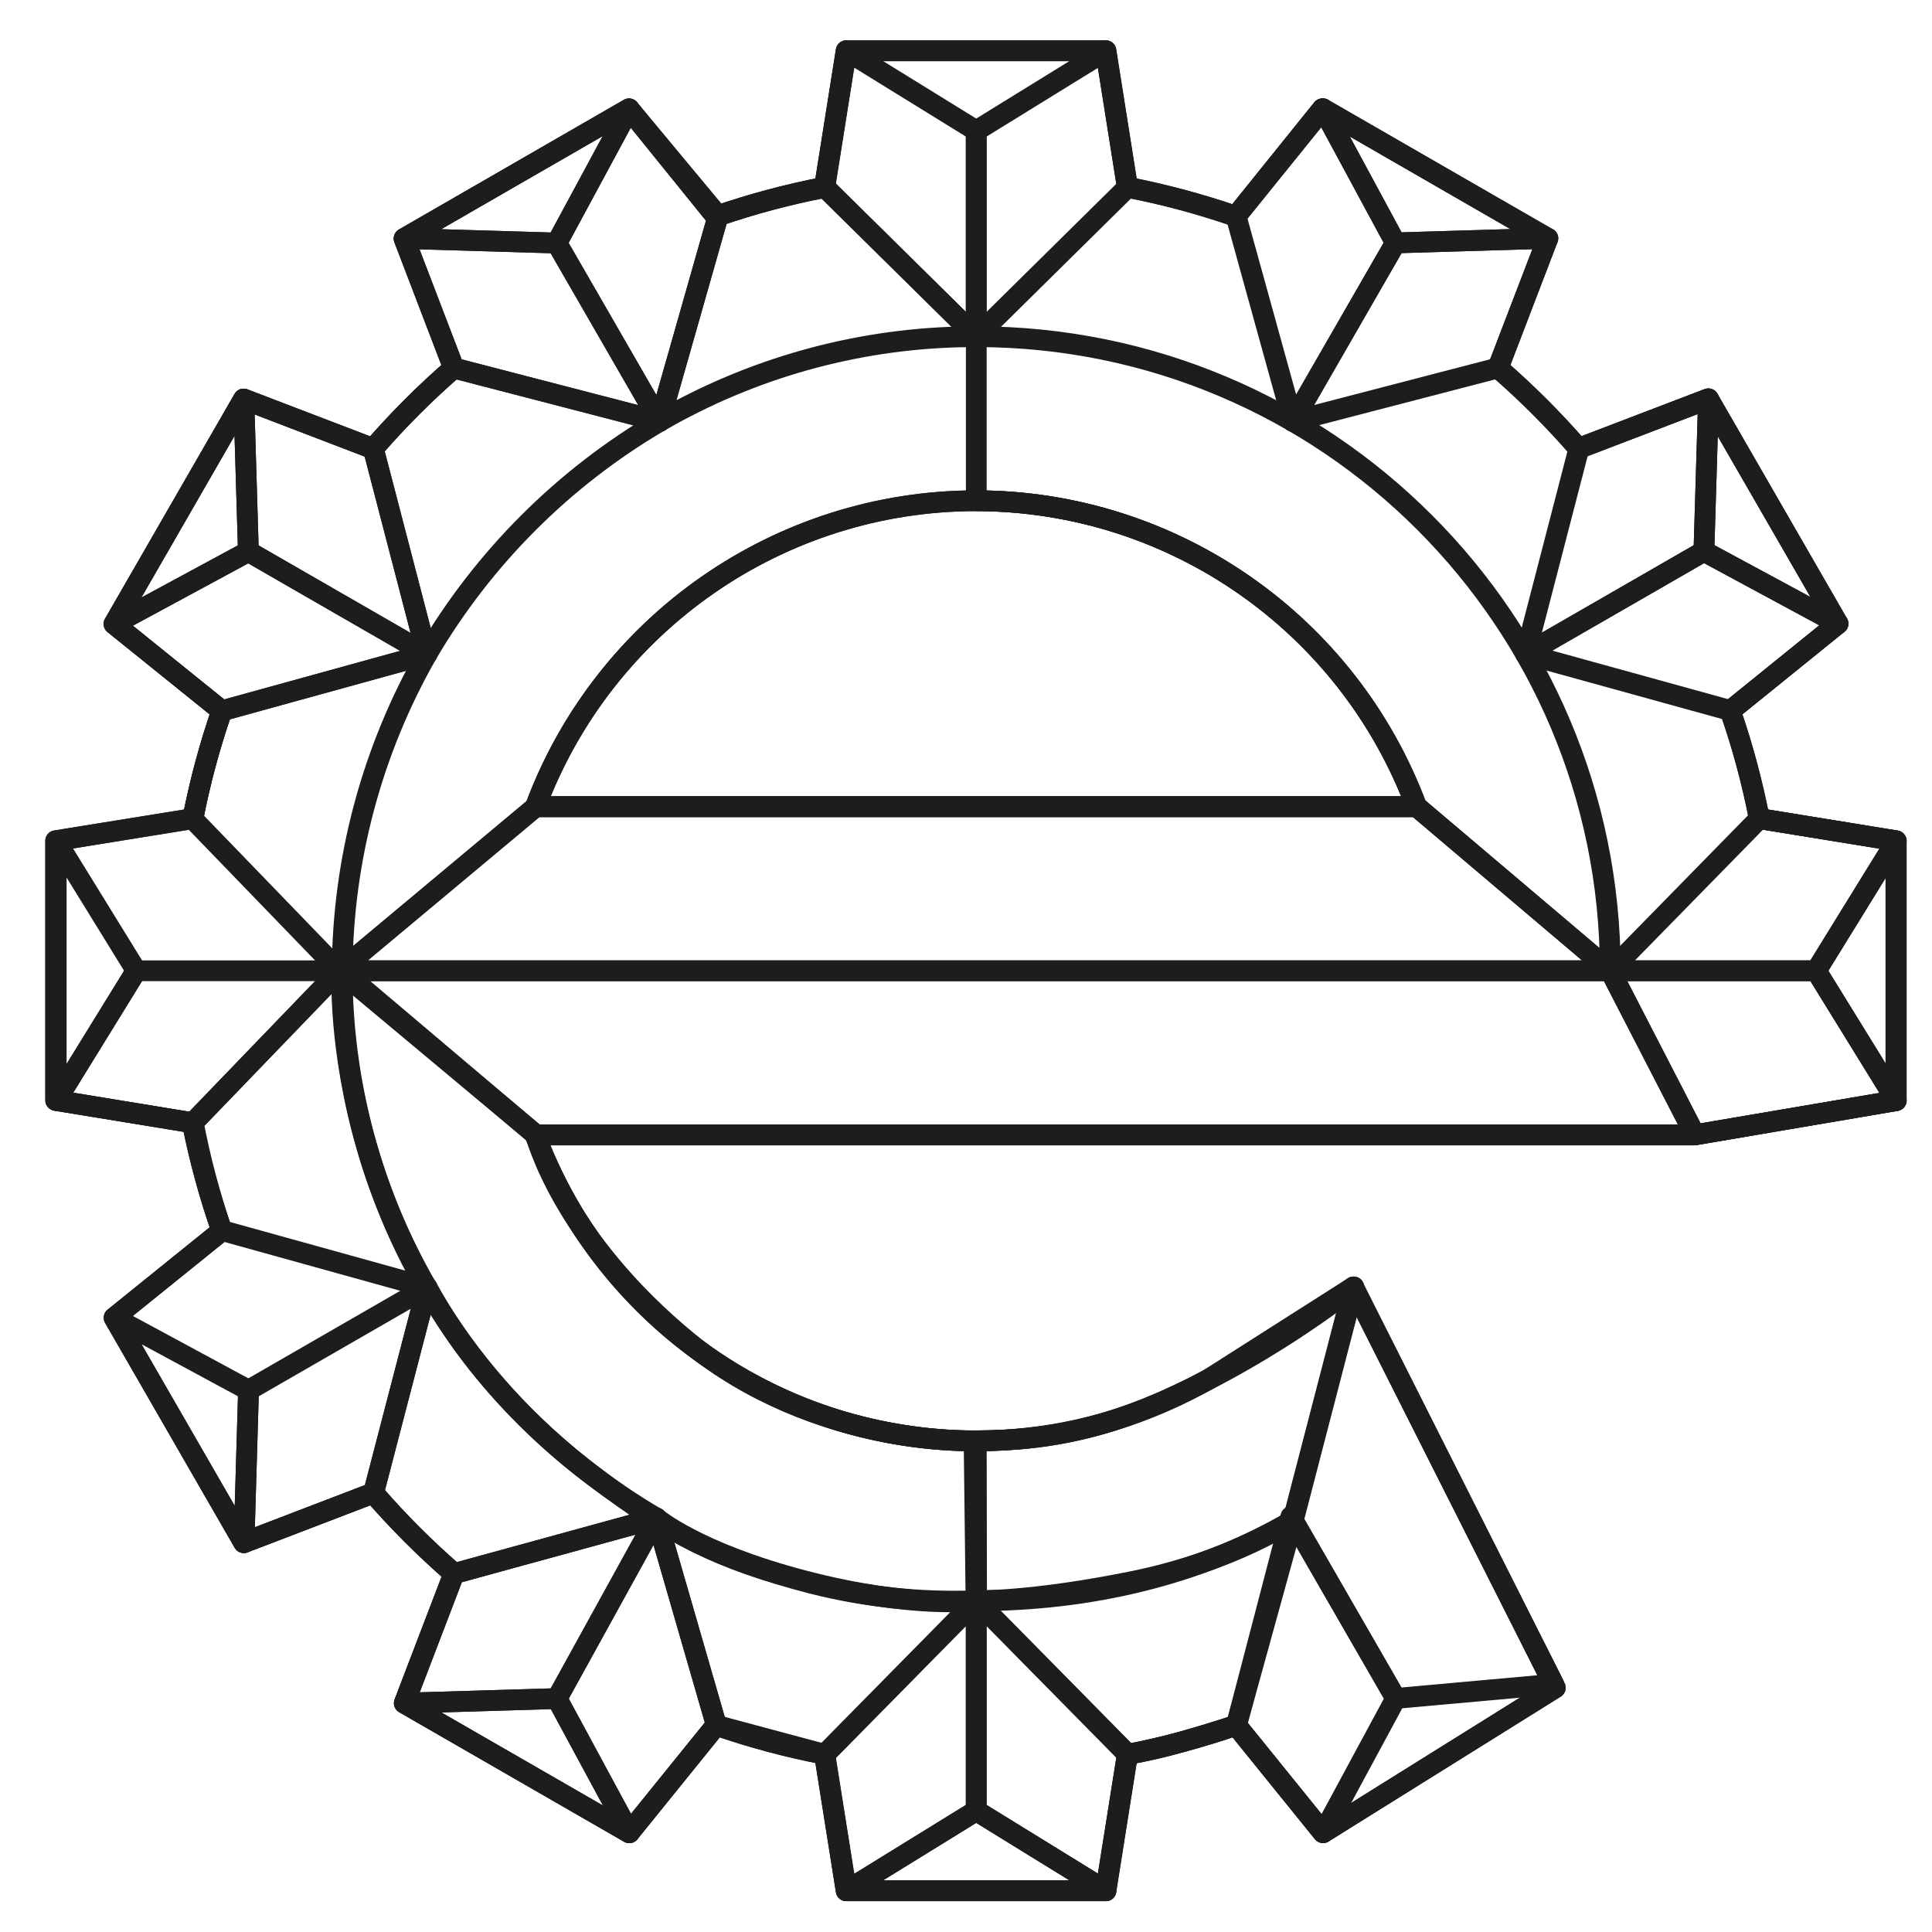
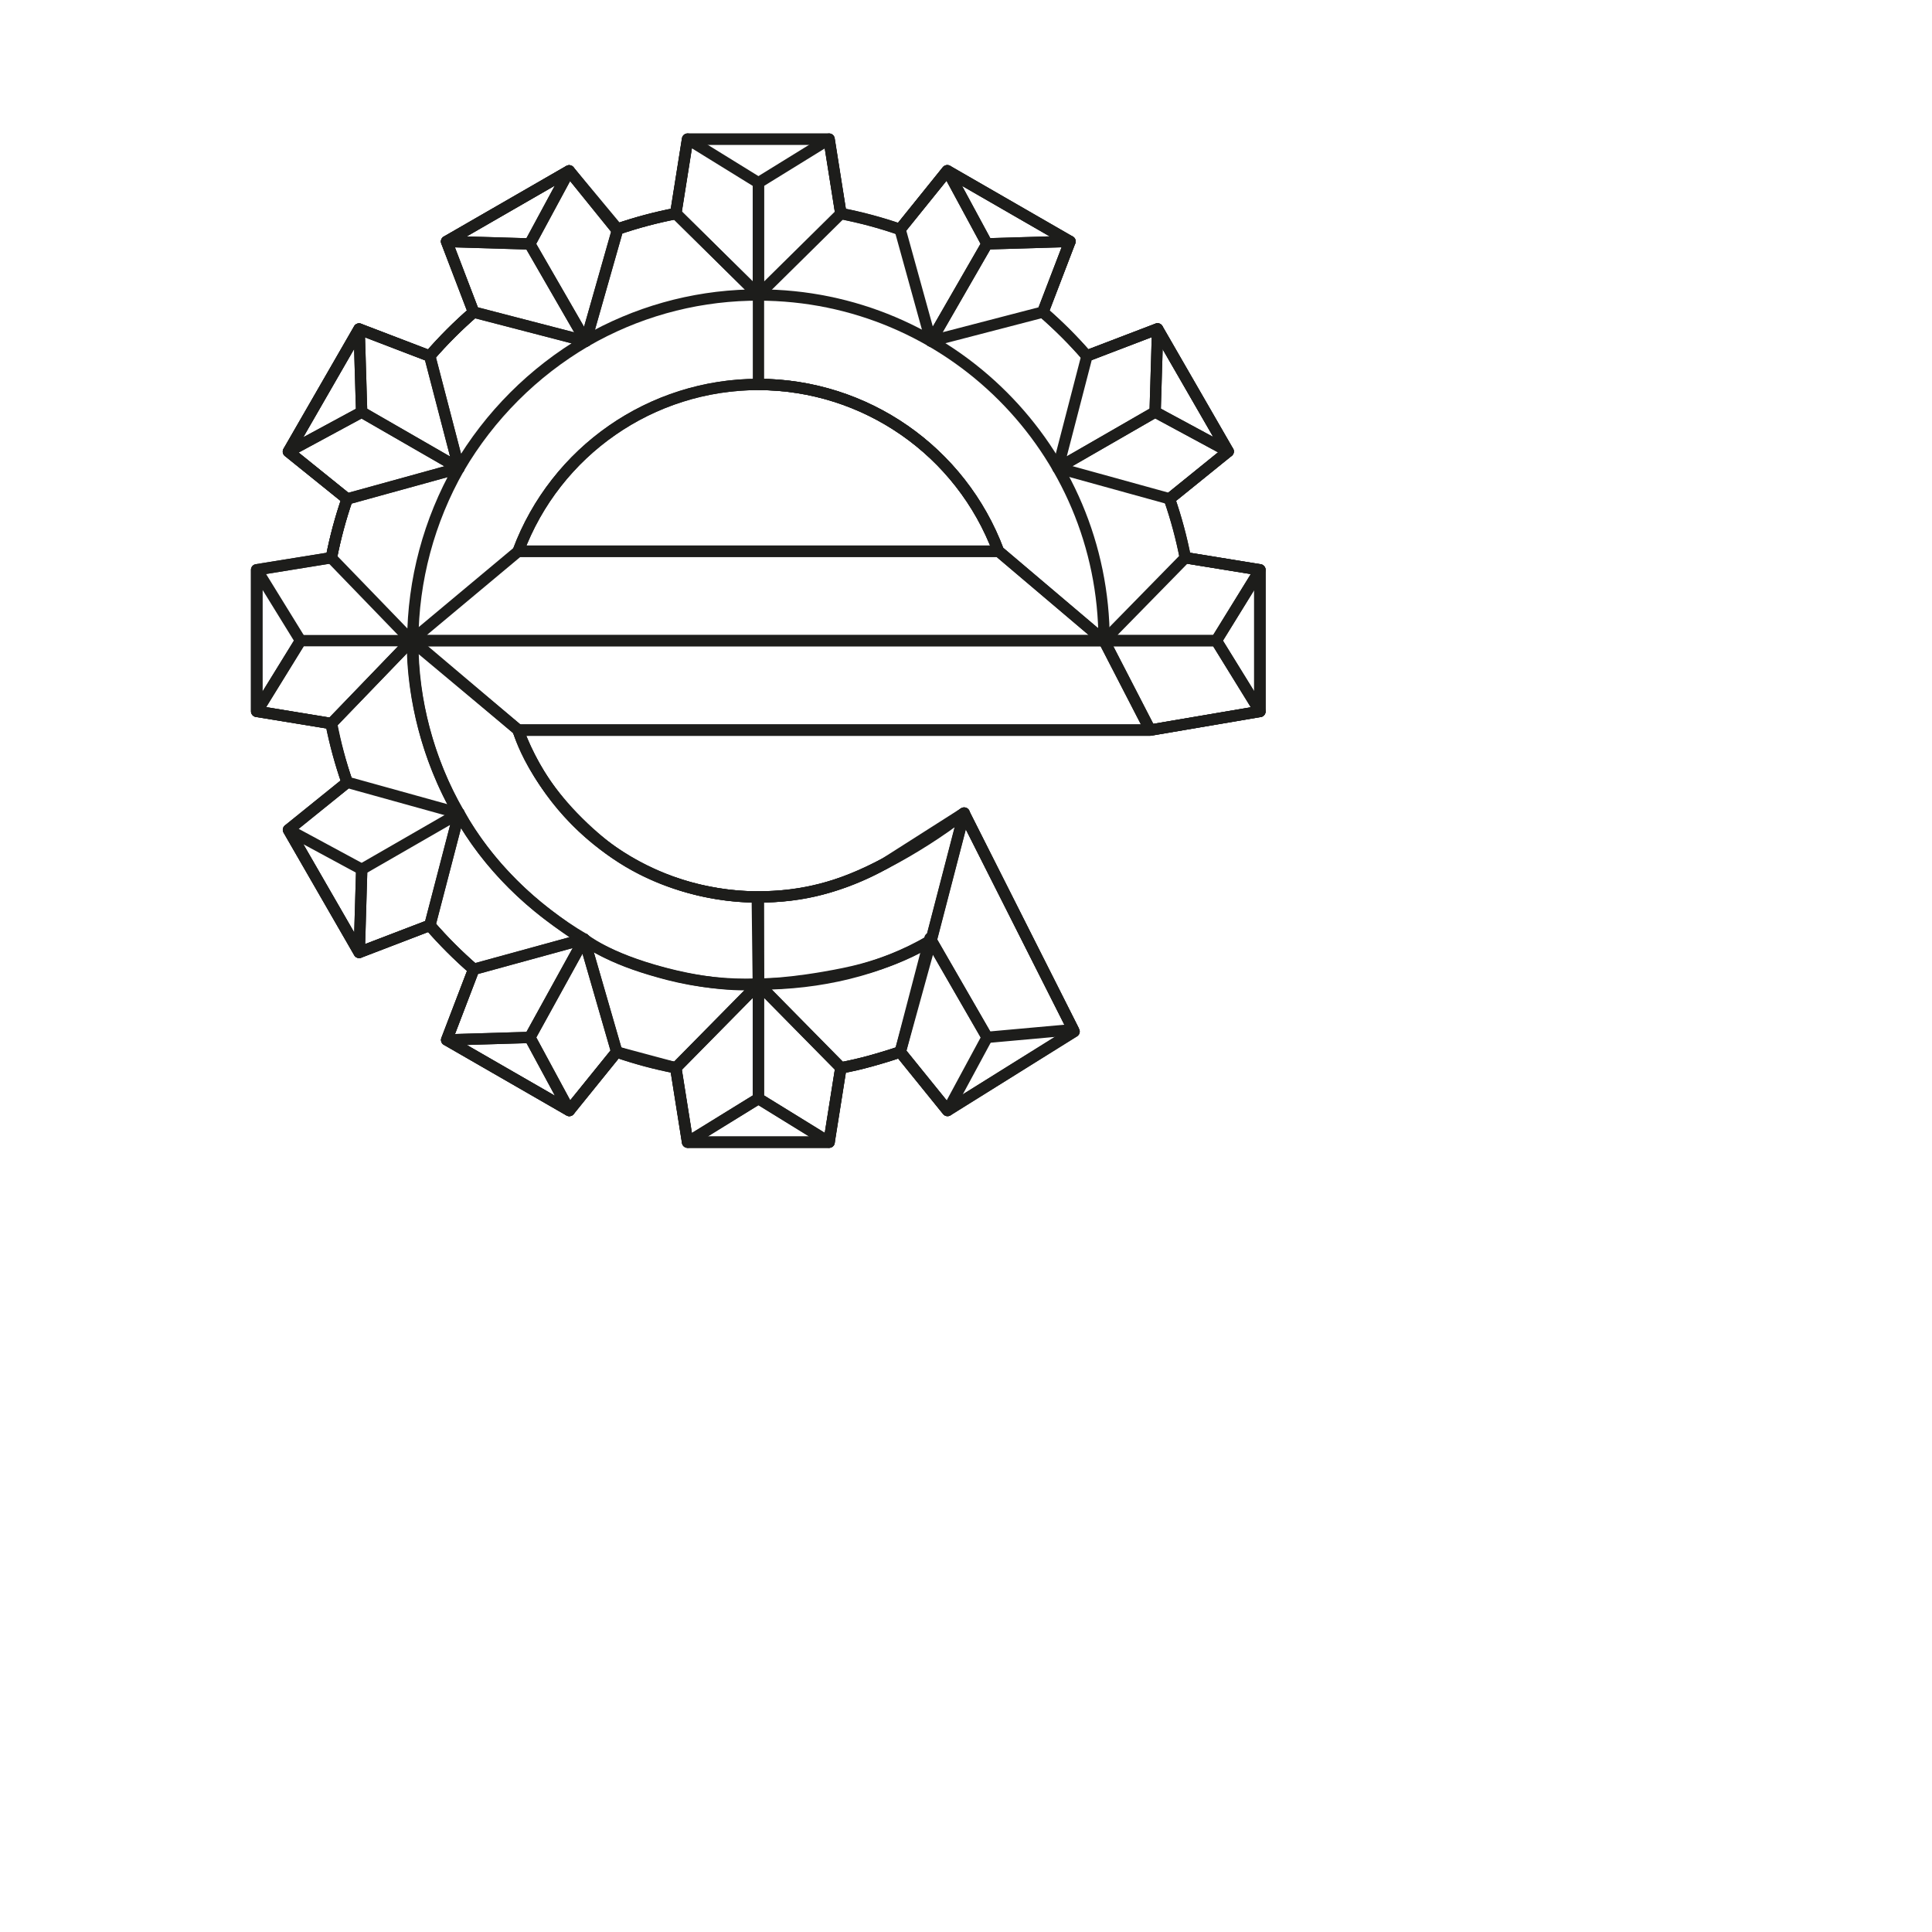
<svg xmlns="http://www.w3.org/2000/svg" width="512" height="512" version="1.1" id="svg254">
  <defs id="defs1" />
  <style id="style161">
       .cls-1{
            fill:none;
            stroke: #1d1d1b;
            stroke-linejoin: round;
            stroke-width:3px;
       }
       @media (prefers-color-scheme: light){
            .cls-1 {stroke: #1d1d1b !important};
       }
       @media (prefers-color-scheme: dark){
            .cls-1 {stroke: #fdfdfb !important};
       }
    </style>
-   <g id="Layer_1" data-name="Layer 1" transform="matrix(1.834385,0,0,1.834385,-109.9833,-54.18393)">
+   <g id="Layer_1" data-name="Layer 1">
    <path class="cls-1" d="m 314.12,147.8 a 114.33,114.33 0 0 0 -4.2,-15.59 L 325.46,119.64 306.73,87.16 288,94.32 A 116.18,116.18 0 0 0 276.36,82.69 L 283.53,64 251,45.25 238.49,60.79 a 114.38,114.38 0 0 0 -15.67,-4.2 L 219.69,36.87 H 182.2 l -3.13,19.72 a 113.4,113.4 0 0 0 -15.7,4.21 L 150.81,45.27 118.33,64 125.49,82.72 A 116.27,116.27 0 0 0 113.85,94.36 L 95.14,87.19 76.42,119.68 92,132.23 A 114.38,114.38 0 0 0 87.82,147.8 L 68,151 v 37.5 l 19.74,3.23 A 114.33,114.33 0 0 0 92,207.35 l -15.56,12.56 18.72,32.49 18.71,-7.17 a 117.54,117.54 0 0 0 11.65,11.65 l -7.16,18.71 32.48,18.71 12.56,-15.53 a 114.38,114.38 0 0 0 15.67,4.2 l 3.13,19.72 h 37.49 L 222.82,283 a 115.21,115.21 0 0 0 15.71,-4.22 l 12.56,15.53 33.56,-20.94 -29.2,-57.88 a 177.54,177.54 0 0 1 -21,13.37 c -11.76,6.31 -21.76,8.84 -33.55,8.84 a 68,68 0 0 1 -63.62,-44.2 h 167.48 l 29.1,-4.95 V 151 Z" id="path167" />
    <path class="cls-1" d="m 200.94,101.88 a 68,68 0 0 1 63.63,44.2 H 137.32 a 68,68 0 0 1 63.62,-44.2 z" id="path169" />
    <path class="cls-1" d="m 314.12,147.8 a 114.33,114.33 0 0 0 -4.2,-15.59 L 325.46,119.64 306.73,87.16 288,94.32 A 116.18,116.18 0 0 0 276.36,82.69 L 283.53,64 251,45.25 238.49,60.79 a 114.38,114.38 0 0 0 -15.67,-4.2 L 219.69,36.87 H 182.2 l -3.13,19.72 a 113.4,113.4 0 0 0 -15.7,4.21 L 150.81,45.27 118.33,64 125.49,82.72 A 116.27,116.27 0 0 0 113.85,94.36 L 95.14,87.19 76.42,119.68 92,132.23 A 114.38,114.38 0 0 0 87.82,147.8 L 68,151 v 37.5 l 19.74,3.23 A 114.33,114.33 0 0 0 92,207.35 l -15.56,12.56 18.72,32.49 18.71,-7.17 a 117.54,117.54 0 0 0 11.65,11.65 l -7.16,18.71 32.48,18.71 12.56,-15.53 a 114.38,114.38 0 0 0 15.67,4.2 l 3.13,19.72 h 37.49 L 222.82,283 a 115.21,115.21 0 0 0 15.71,-4.22 l 12.56,15.53 33.56,-20.94 -29.2,-57.88 -21,13.37 A 67.94,67.94 0 0 1 137.28,193.5 h 167.48 l 29.1,-4.95 V 151 Z M 200.94,101.88 a 68,68 0 0 1 63.63,44.2 H 137.32 a 68,68 0 0 1 63.62,-44.2 z" id="path171" />
    <path class="cls-1" d="M 292.59,169.78 A 91.6,91.6 0 0 0 201,78.18 v 23.7 a 68,68 0 0 1 63.63,44.2 z" id="path173" />
    <path class="cls-1" d="m 121.65,215.52 -7.72,29.67 a 114.69,114.69 0 0 0 11.66,11.67 l 29.21,-8 C 141.23,240.91 129,229.07 121.65,215.52 Z" id="path175" />
    <path class="cls-1" d="m 109.39,169.78 a 93.24,93.24 0 0 1 12.23,-45.72 L 92,132.23 a 116.33,116.33 0 0 0 -4.19,15.63 L 109,169.78 87.87,191.7 A 114.38,114.38 0 0 0 92,207.3 l 29.61,8.22 a 91.1,91.1 0 0 1 -12.22,-45.74 z" id="path177" />
    <path class="cls-1" d="M 201,78.18 179.15,56.62 a 115,115 0 0 0 -15.45,4.1 l -8.45,29.7 a 91.07,91.07 0 0 1 43.28,-12.21 z" id="path179" />
    <path class="cls-1" d="m 121.62,124.06 a 94.19,94.19 0 0 1 33.63,-33.64 l -29.71,-7.71 v 0 a 114.5,114.5 0 0 0 -11.65,11.66 z" id="path181" />
    <polygon class="cls-1" points="137.37,193.48 304.81,193.48 292.59,169.78 109,169.78 " id="polygon183" />
    <polygon class="cls-1" points="200.99,48.43 200.99,78.18 179.12,56.59 182.25,36.86 " id="polygon185" />
    <polygon class="cls-1" points="251.09,45.25 238.53,60.79 246.72,90.4 261.56,64.63 " id="polygon187" />
    <polygon class="cls-1" points="76.47,119.68 92,132.23 121.62,124.06 95.84,109.21 " id="polygon189" />
    <polygon class="cls-1" points="306.78,87.16 288.06,94.32 280.36,124.02 306.12,109.18 " id="polygon191" />
    <polygon class="cls-1" points="95.21,252.4 113.92,245.23 121.65,215.52 95.86,230.38 " id="polygon193" />
    <polygon class="cls-1" points="251.14,294.29 238.58,278.76 246.45,248.63 261.6,274.91 " id="polygon195" />
    <polygon class="cls-1" points="125.54,82.71 155.25,90.42 140.39,64.65 118.37,63.99 " id="polygon197" />
    <polygon class="cls-1" points="87.82,191.76 68.08,188.53 79.64,169.78 109,169.78 " id="polygon199" />
    <polygon class="cls-1" points="76.48,219.91 95.86,230.38 95.21,252.4 " id="polygon201" />
    <polygon class="cls-1" points="140.42,274.93 118.4,275.59 125.56,256.88 154.8,248.85 " id="polygon203" />
    <polygon class="cls-1" points="150.89,294.31 140.42,274.93 118.4,275.59 " id="polygon205" />
    <polygon class="cls-1" points="200.99,291.13 182.25,302.69 179.12,282.97 200.99,260.79 " id="polygon207" />
    <polygon class="cls-1" points="322.34,169.78 292.59,169.78 304.81,193.48 333.91,188.53 " id="polygon209" />
    <path class="cls-1" d="m 201,237.68 c 11.78,0 21.29,-2.45 33.55,-8.84 a 142.16,142.16 0 0 0 21,-13.38 l -8.75,33.69 c -13.62,8 -29.64,11.64 -45.76,11.64 z" id="path211" />
    <polygon class="cls-1" points="79.64,169.78 68.08,151.03 68.08,188.53 " id="polygon213" />
    <polygon class="cls-1" points="95.84,109.21 95.18,87.19 76.47,119.68 " id="polygon215" />
    <polygon class="cls-1" points="140.39,64.65 150.85,45.27 118.37,63.99 " id="polygon217" />
    <polygon class="cls-1" points="292.59,169.78 264.62,146.08 137.37,146.08 109,169.78 " id="polygon219" />
    <polygon class="cls-1" points="309.97,132.2 280.36,124.02 306.12,109.18 325.5,119.64 " id="polygon221" />
    <polygon class="cls-1" points="261.56,64.63 283.58,63.97 276.42,82.68 246.72,90.4 " id="polygon223" />
    <polygon class="cls-1" points="200.99,78.18 200.99,48.43 219.74,36.86 222.86,56.59 " id="polygon225" />
    <polygon class="cls-1" points="246.75,249.15 255.5,215.46 284.42,272.85 261.6,274.91 " id="polygon227" />
    <polygon class="cls-1" points="219.74,302.69 200.99,291.13 200.99,260.79 222.86,282.98 " id="polygon229" />
    <polygon class="cls-1" points="140.42,274.93 150.89,294.31 163.45,278.77 154.8,248.85 " id="polygon231" />
    <path class="cls-1" d="m 154.8,248.85 c 0,0 5.78,5 21.36,9.07 15.58,4.07 24.84,2.87 24.84,2.87 L 179.12,283 163.45,278.8 Z" id="path233" />
    <polygon class="cls-1" points="251.09,45.25 261.56,64.63 283.58,63.97 " id="polygon235" />
    <polygon class="cls-1" points="306.78,87.16 306.12,109.18 325.5,119.64 " id="polygon237" />
    <polygon class="cls-1" points="322.34,169.78 333.91,151.03 333.91,188.53 " id="polygon239" />
    <path class="cls-1" d="m 137.36,193.48 -28,-23.7 c 0,0 -2.51,43.71 36.43,73.07 11.19,8.44 17.83,11.87 31.45,15.44 a 83.43,83.43 0 0 0 23.72,2.5 l -0.28,-23.11 c 0,0 -22.79,0.88 -41.13,-14.13 -18.63,-15.27 -22.19,-30.07 -22.19,-30.07 z" id="path241" />
    <polygon class="cls-1" points="219.74,302.69 200.99,291.13 182.25,302.69 " id="polygon243" />
    <path class="cls-1" d="m 201,260.79 c 0,0 7.91,0.19 22.54,-2.77 14.63,-2.96 23.22,-8.87 23.22,-8.87 l -8.17,29.61 c 0,0 -3,1 -7.88,2.41 a 64.42,64.42 0 0 1 -7.84,1.81 z" id="path245" />
    <polygon class="cls-1" points="155.25,90.42 163.7,60.72 150.85,45.27 140.39,64.65 " id="polygon247" />
    <polygon class="cls-1" points="95.18,87.19 95.84,109.21 121.62,124.06 113.89,94.35 " id="polygon249" />
    <polygon class="cls-1" points="333.91,151.03 322.34,169.78 292.59,169.78 314.12,147.8 " id="polygon251" />
  </g>
</svg>
